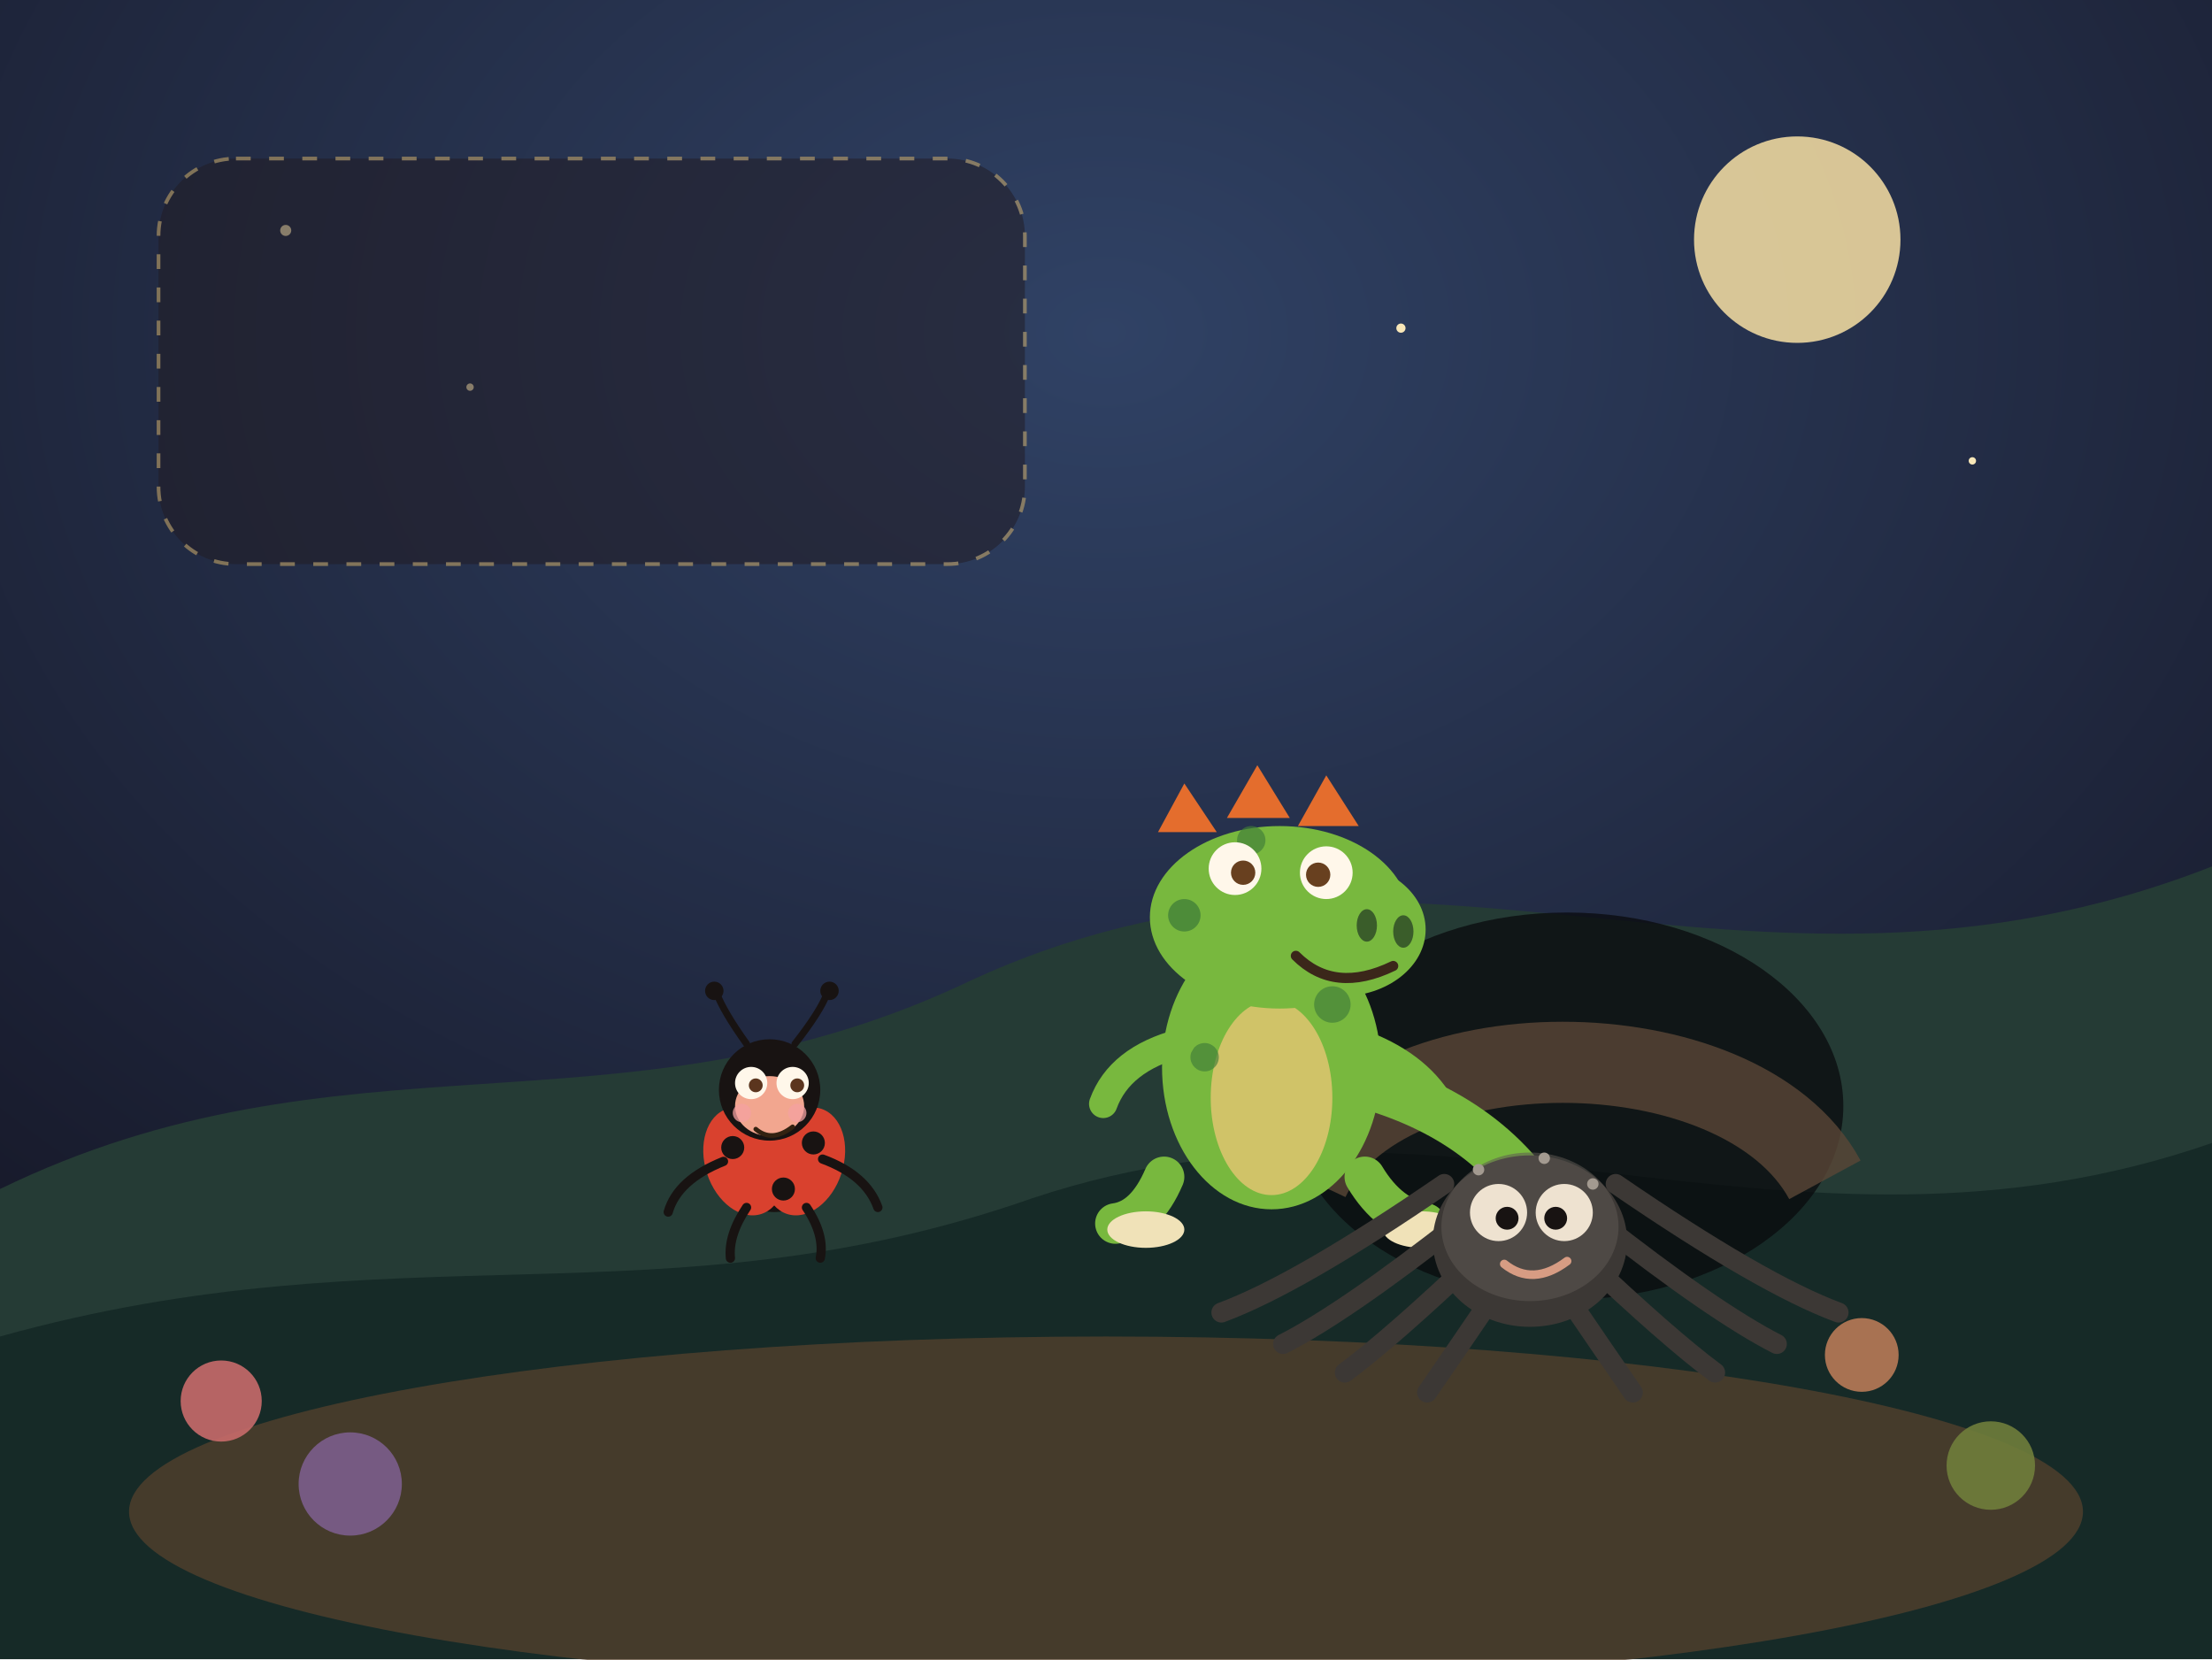
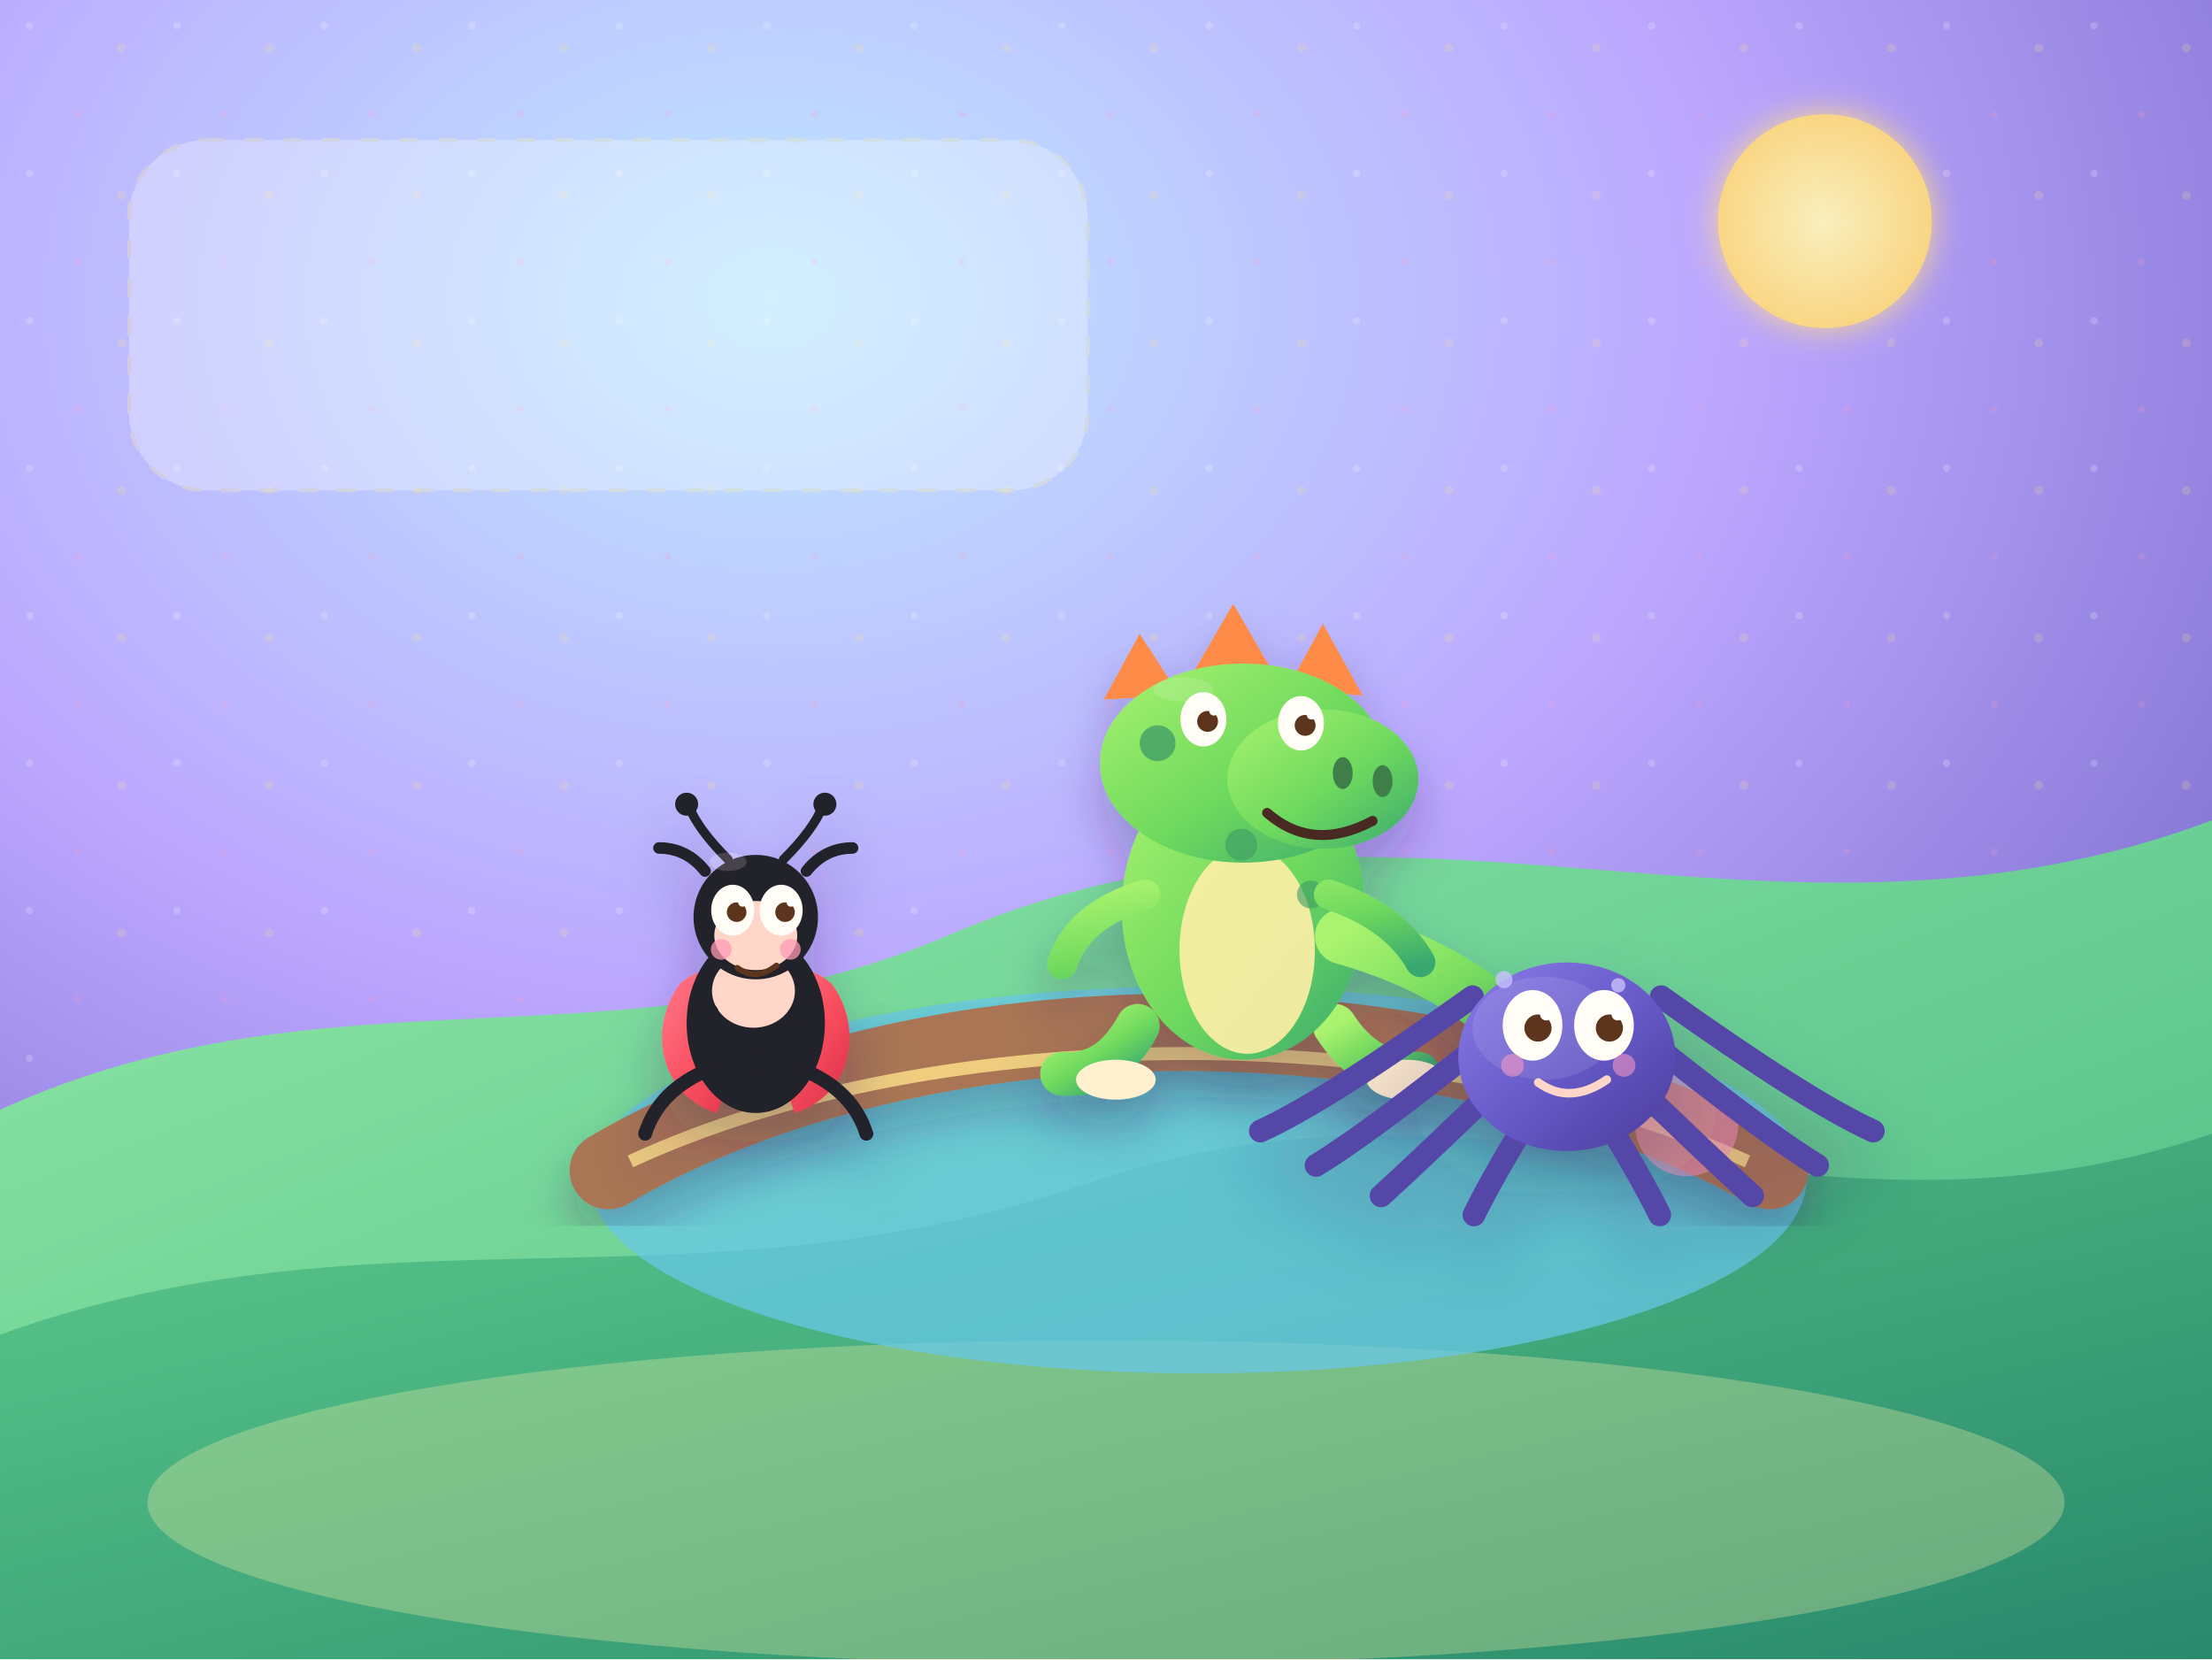
- <svg xmlns="http://www.w3.org/2000/svg" viewBox="0 0 1200 900" role="img" aria-label="Text-free GlimmerTales illustration">
+ <svg xmlns="http://www.w3.org/2000/svg" viewBox="0 0 1200 900" role="img" aria-label="Text-free GlimmerTales reference illustration">
  <defs>
-     <radialGradient id="sky" cx="50%" cy="20%" r="80%">
-       <stop offset="0" stop-color="#304265" />
-       <stop offset="1" stop-color="#151625" />
+     <radialGradient id="skyBubble" cx="35%" cy="18%" r="95%">
+       <stop offset="0" stop-color="#BFE9FF" />
+       <stop offset="0.45" stop-color="#BCA7FF" />
+       <stop offset="1" stop-color="#6157B8" />
    </radialGradient>
-     <filter id="soft">
-       <feGaussianBlur stdDeviation="0.25" />
+     <linearGradient id="meadow" x1="0" y1="0" x2="1" y2="1">
+       <stop offset="0" stop-color="#8FE7A6" />
+       <stop offset="1" stop-color="#47B883" />
+     </linearGradient>
+     <linearGradient id="meadowDark" x1="0" y1="0" x2="1" y2="1">
+       <stop offset="0" stop-color="#5CCB8C" />
+       <stop offset="1" stop-color="#28896C" />
+     </linearGradient>
+     <radialGradient id="moonGlow" cx="50%" cy="50%" r="60%">
+       <stop offset="0" stop-color="#FFF6B8" />
+       <stop offset="1" stop-color="#FFD56E" />
+     </radialGradient>
+     <linearGradient id="daisyShell" x1="0" y1="0" x2="1" y2="1">
+       <stop offset="0" stop-color="#FF7A8A" />
+       <stop offset="0.55" stop-color="#F94E5F" />
+       <stop offset="1" stop-color="#D92D45" />
+     </linearGradient>
+     <linearGradient id="dinoSkin" x1="0" y1="0" x2="1" y2="1">
+       <stop offset="0" stop-color="#A9F36E" />
+       <stop offset="0.55" stop-color="#6ED95E" />
+       <stop offset="1" stop-color="#39A870" />
+     </linearGradient>
+     <linearGradient id="pipFur" x1="0" y1="0" x2="1" y2="1">
+       <stop offset="0" stop-color="#FFC05E" />
+       <stop offset="0.52" stop-color="#FF9238" />
+       <stop offset="1" stop-color="#E46E2E" />
+     </linearGradient>
+     <linearGradient id="itsyFuzz" x1="0" y1="0" x2="1" y2="1">
+       <stop offset="0" stop-color="#8A7CE8" />
+       <stop offset="0.55" stop-color="#6558C6" />
+       <stop offset="1" stop-color="#4A3B99" />
+     </linearGradient>
+     <filter id="softShadow" x="-40%" y="-40%" width="180%" height="180%">
+       <feDropShadow dx="0" dy="14" stdDeviation="12" flood-color="#2C2156" flood-opacity="0.28" />
    </filter>
+     <filter id="glow" x="-60%" y="-60%" width="220%" height="220%">
+       <feGaussianBlur stdDeviation="9" result="blur" />
+       <feMerge>
+         <feMergeNode in="blur" />
+         <feMergeNode in="SourceGraphic" />
+       </feMerge>
+     </filter>
+     <pattern id="sprinkles" width="80" height="80" patternUnits="userSpaceOnUse">
+       <circle cx="16" cy="14" r="2" fill="#FFFFFF" opacity=".35" />
+       <circle cx="66" cy="26" r="2.4" fill="#FFE48A" opacity=".35" />
+       <circle cx="42" cy="62" r="1.9" fill="#FF9BC3" opacity=".35" />
+     </pattern>
  </defs>
-   <rect width="1200" height="900" fill="url(#sky)" />
-   <circle cx="975" cy="130" r="56" fill="#F4DDA2" opacity=".86" />
-   <path d="M0 645 C185 555 335 620 520 535 C760 420 945 570 1200 470 L1200 900 L0 900z" fill="#253B35" />
-   <path d="M0 725 C215 665 360 720 560 650 C785 575 970 700 1200 620 L1200 900 L0 900z" fill="#162A27" />
-   <ellipse cx="600" cy="820" rx="530" ry="95" fill="#57412D" opacity=".72" />
-   <circle cx="155" cy="125" r="3" fill="#F8E7B8" />
-   <circle cx="255" cy="210" r="2" fill="#F8E7B8" />
-   <circle cx="760" cy="178" r="2.5" fill="#F8E7B8" />
-   <circle cx="1070" cy="250" r="2" fill="#F8E7B8" />
-   <g opacity=".9">
-     <circle cx="120" cy="760" r="22" fill="#C86A6A" />
-     <circle cx="1010" cy="735" r="20" fill="#B87A56" />
-     <circle cx="1080" cy="795" r="24" fill="#6F7D3B" />
-     <circle cx="190" cy="805" r="28" fill="#7B5D8C" />
-   </g>
-   <ellipse cx="850" cy="600" rx="150" ry="105" fill="#08090C" opacity=".74" />
-   <path d="M710 640 C750 555 944 555 990 640" stroke="#5A4636" stroke-width="44" fill="none" opacity=".8" />
+   <rect width="1200" height="900" fill="url(#skyBubble)" />
+   <rect width="1200" height="900" fill="url(#sprinkles)" opacity=".55" />
+   <circle cx="990" cy="120" r="58" fill="url(#moonGlow)" opacity=".92" filter="url(#glow)" />
+   <path d="M0 602 C180 520 340 584 520 505 C760 405 960 535 1200 445 L1200 900 L0 900z" fill="url(#meadow)" />
+   <path d="M0 724 C205 650 375 715 590 642 C810 565 980 690 1200 615 L1200 900 L0 900z" fill="url(#meadowDark)" />
+   <ellipse cx="600" cy="815" rx="520" ry="88" fill="#FFF1A6" opacity=".30" />
+   <ellipse cx="650" cy="640" rx="330" ry="105" fill="#67C8E8" opacity=".74" />
+   <path d="M330 635 C500 535 780 535 960 635" stroke="#A97454" stroke-width="42" fill="none" stroke-linecap="round" filter="url(#softShadow)" />
+   <path d="M342 630 C510 552 775 552 948 630" stroke="#FFE48A" stroke-width="7" fill="none" opacity=".8" />
+   <circle cx="915" cy="610" r="28" fill="#FF9BC3" opacity=".55" />
  <g>
-     <g class="daisy" transform="translate(420 610) scale(1.25)">
-       <ellipse cx="0" cy="10" rx="24" ry="28" fill="#181312" />
-       <ellipse cx="-13" cy="16" rx="17" ry="24" fill="#D9412E" transform="rotate(-18 -13 16)" />
-       <ellipse cx="13" cy="16" rx="17" ry="24" fill="#D9412E" transform="rotate(18 13 16)" />
-       <circle cx="-18" cy="10" r="5" fill="#181312" />
-       <circle cx="4" cy="28" r="5" fill="#181312" />
-       <circle cx="17" cy="8" r="5" fill="#181312" />
-       <circle cx="-2" cy="-15" r="22" fill="#181312" />
-       <ellipse cx="-2" cy="-8" rx="15" ry="13" fill="#F2A68F" />
-       <circle cx="-10" cy="-18" r="7" fill="#FFF7EA" />
-       <circle cx="8" cy="-18" r="7" fill="#FFF7EA" />
-       <circle cx="-8" cy="-17" r="3" fill="#5B351E" />
-       <circle cx="10" cy="-17" r="3" fill="#5B351E" />
-       <circle cx="-14" cy="-5" r="4" fill="#F4A0A0" opacity=".75" />
-       <circle cx="10" cy="-5" r="4" fill="#F4A0A0" opacity=".75" />
-       <path d="M-8 2 Q-1 8 8 1" fill="none" stroke="#321" stroke-width="2" stroke-linecap="round" />
-       <path d="M-12 -35 Q-22 -49 -25 -57" fill="none" stroke="#181312" stroke-width="3" stroke-linecap="round" />
-       <path d="M9 -35 Q20 -49 23 -57" fill="none" stroke="#181312" stroke-width="3" stroke-linecap="round" />
-       <circle cx="-26" cy="-58" r="4" fill="#181312" />
-       <circle cx="24" cy="-58" r="4" fill="#181312" />
-       <path d="M-22 16 q-20 8 -24 22" stroke="#181312" stroke-width="4" fill="none" stroke-linecap="round" />
-       <path d="M21 15 q19 7 24 21" stroke="#181312" stroke-width="4" fill="none" stroke-linecap="round" />
-       <path d="M-12 36 q-8 12 -7 22" stroke="#181312" stroke-width="4" fill="none" stroke-linecap="round" />
-       <path d="M14 36 q8 12 6 22" stroke="#181312" stroke-width="4" fill="none" stroke-linecap="round" />
+     <g transform="translate(410 520) scale(1.25)" filter="url(#softShadow)">
+       <path d="M-33 11 C-47 30 -42 59 -17 67 C-8 45 -4 25 0 5 C-12 2 -24 3 -33 11z" fill="url(#daisyShell)" />
+       <path d="M33 11 C47 30 42 59 17 67 C8 45 4 25 0 5 C12 2 24 3 33 11z" fill="url(#daisyShell)" />
+       <ellipse cx="0" cy="28" rx="30" ry="39" fill="#242029" />
+       <ellipse cx="-1" cy="14" rx="18" ry="16" fill="#FFD6C7" />
+       <circle cx="-21" cy="24" r="5" fill="#242029" />
+       <circle cx="5" cy="45" r="5" fill="#242029" />
+       <circle cx="21" cy="24" r="5" fill="#242029" />
+       <circle cx="0" cy="-18" r="27" fill="#242029" />
+       <ellipse cx="0" cy="-10" rx="18" ry="15" fill="#FFD6C7" />
+       <g>
+         <ellipse cx="-10" cy="-21" rx="9.35" ry="11.05" fill="#FFFDF5" />
+         <circle cx="-8.3" cy="-20.15" r="4.25" fill="#5B351E" />
+         <circle cx="-5.75" cy="-24.4" r="1.87" fill="#FFFFFF" />
+       </g>
+       <g>
+         <ellipse cx="11" cy="-21" rx="9.35" ry="11.05" fill="#FFFDF5" />
+         <circle cx="12.7" cy="-20.15" r="4.25" fill="#5B351E" />
+         <circle cx="15.25" cy="-24.4" r="1.87" fill="#FFFFFF" />
+       </g>
+       <circle cx="-15" cy="-4" r="4.5" fill="#FF9AB5" opacity=".75" />
+       <circle cx="15" cy="-4" r="4.5" fill="#FF9AB5" opacity=".75" />
+       <path d="M-8 4 Q0 10 9 3" fill="none" stroke="#5B351E" stroke-width="2.5" stroke-linecap="round" />
+       <path d="M-12 -43 Q-25 -56 -29 -66" stroke="#242029" stroke-width="4" fill="none" stroke-linecap="round" />
+       <path d="M12 -43 Q25 -56 29 -66" stroke="#242029" stroke-width="4" fill="none" stroke-linecap="round" />
+       <circle cx="-30" cy="-67" r="5" fill="#242029" />
+       <circle cx="30" cy="-67" r="5" fill="#242029" />
+       <path d="M-20 48 q-22 9 -28 28 M20 48 q22 9 28 28" stroke="#242029" stroke-width="6" fill="none" stroke-linecap="round" />
+       <path d="M-22 -38 q-8 -10 -20 -10 M22 -38 q8 -10 20 -10" stroke="#242029" stroke-width="5" fill="none" stroke-linecap="round" />
+       <ellipse cx="-12" cy="-42" rx="8" ry="4" fill="#FFFFFF" opacity=".16" />
    </g>
-     <g class="dino" transform="translate(670 535) scale(1.1)">
-       <ellipse cx="18" cy="40" rx="54" ry="70" fill="#78B83E" />
-       <ellipse cx="18" cy="55" rx="30" ry="48" fill="#D9C46D" opacity=".9" />
-       <ellipse cx="22" cy="-34" rx="64" ry="45" fill="#78B83E" />
-       <ellipse cx="52" cy="-28" rx="42" ry="33" fill="#78B83E" />
-       <circle cx="-25" cy="-35" r="8" fill="#3F7D37" opacity=".75" />
-       <circle cx="8" cy="-72" r="7" fill="#3F7D37" opacity=".65" />
-       <circle cx="48" cy="9" r="9" fill="#3F7D37" opacity=".65" />
-       <circle cx="-15" cy="35" r="7" fill="#3F7D37" opacity=".65" />
-       <path d="M-38 -76 l13 -24 l16 24z M-4 -83 l15 -26 l16 26z M31 -79 l14 -25 l16 25z" fill="#E46D2D" />
-       <path d="M-35 94 q-9 21 -24 23" stroke="#78B83E" stroke-width="20" fill="none" stroke-linecap="round" />
-       <path d="M64 94 q12 20 30 23" stroke="#78B83E" stroke-width="20" fill="none" stroke-linecap="round" />
-       <ellipse cx="-44" cy="120" rx="19" ry="9" fill="#F0E2B8" />
-       <ellipse cx="92" cy="120" rx="19" ry="9" fill="#F0E2B8" />
-       <circle cx="0" cy="-58" r="13" fill="#FFF7EA" />
-       <circle cx="45" cy="-56" r="13" fill="#FFF7EA" />
-       <circle cx="4" cy="-56" r="6" fill="#68401F" />
-       <circle cx="41" cy="-55" r="6" fill="#68401F" />
-       <ellipse cx="65" cy="-30" rx="5" ry="8" fill="#3A5D2A" />
-       <ellipse cx="83" cy="-27" rx="5" ry="8" fill="#3A5D2A" />
-       <path d="M30 -15 Q49 4 78 -10" fill="none" stroke="#3B271A" stroke-width="5" stroke-linecap="round" />
-       <path d="M-27 28 q-30 8 -38 30" stroke="#78B83E" stroke-width="14" fill="none" stroke-linecap="round" />
-       <path d="M61 28 q28 10 40 30" stroke="#78B83E" stroke-width="14" fill="none" stroke-linecap="round" />
-       <path d="M65 48 q66 19 92 72" stroke="#78B83E" stroke-width="25" fill="none" stroke-linecap="round" />
+     <g transform="translate(655 455) scale(1.08)" filter="url(#softShadow)">
+       <path d="M-35 94 q-14 26 -38 24" stroke="url(#dinoSkin)" stroke-width="22" fill="none" stroke-linecap="round" />
+       <path d="M64 94 q16 25 42 24" stroke="url(#dinoSkin)" stroke-width="22" fill="none" stroke-linecap="round" />
+       <ellipse cx="18" cy="35" rx="61" ry="76" fill="url(#dinoSkin)" />
+       <ellipse cx="20" cy="56" rx="34" ry="52" fill="#FFF0A7" opacity=".9" />
+       <path d="M-52 -70 L-34 -103 L-14 -72 M-8 -82 L13 -118 L35 -80 M40 -75 L58 -108 L78 -72" fill="#FF8B4A" />
+       <ellipse cx="18" cy="-38" rx="72" ry="50" fill="url(#dinoSkin)" />
+       <ellipse cx="58" cy="-30" rx="48" ry="35" fill="url(#dinoSkin)" />
+       <circle cx="-25" cy="-48" r="9" fill="#3E9B65" opacity=".75" />
+       <circle cx="17" cy="3" r="8" fill="#3E9B65" opacity=".60" />
+       <circle cx="52" cy="28" r="7" fill="#3E9B65" opacity=".60" />
+       <g>
+         <ellipse cx="-2" cy="-60" rx="11.55" ry="13.65" fill="#FFFDF5" />
+         <circle cx="0.1" cy="-58.95" r="5.25" fill="#5B351E" />
+         <circle cx="3.25" cy="-64.2" r="2.31" fill="#FFFFFF" />
+       </g>
+       <g>
+         <ellipse cx="47" cy="-58" rx="11.55" ry="13.65" fill="#FFFDF5" />
+         <circle cx="49.1" cy="-56.95" r="5.25" fill="#5B351E" />
+         <circle cx="52.25" cy="-62.2" r="2.31" fill="#FFFFFF" />
+       </g>
+       <ellipse cx="68" cy="-33" rx="5" ry="8" fill="#407E4A" />
+       <ellipse cx="88" cy="-29" rx="5" ry="8" fill="#407E4A" />
+       <path d="M30 -13 Q53 7 83 -9" fill="none" stroke="#4A2B23" stroke-width="5" stroke-linecap="round" />
+       <path d="M68 49 q72 20 105 70" stroke="url(#dinoSkin)" stroke-width="28" fill="none" stroke-linecap="round" />
+       <ellipse cx="-46" cy="121" rx="20" ry="10" fill="#FFF0CF" />
+       <ellipse cx="100" cy="121" rx="20" ry="10" fill="#FFF0CF" />
+       <path d="M-31 28 q-34 10 -42 35 M61 28 q33 11 46 34" stroke="url(#dinoSkin)" stroke-width="15" fill="none" stroke-linecap="round" />
+       <ellipse cx="-12" cy="-75" rx="15" ry="6" fill="#FFFFFF" opacity=".14" />
    </g>
-     <g class="itsy" transform="translate(830 650) scale(1.55)">
-       <path d="M-30 -5 q-51.0 35 -78.0 45" stroke="#3C3835" stroke-width="7" fill="none" stroke-linecap="round" />
-       <path d="M-24 8 q-40.8 32 -62.4 43" stroke="#3C3835" stroke-width="7" fill="none" stroke-linecap="round" />
-       <path d="M-18 20 q-30.6 29 -46.8 41" stroke="#3C3835" stroke-width="7" fill="none" stroke-linecap="round" />
-       <path d="M-10 30 q-17.0 25 -26.0 38" stroke="#3C3835" stroke-width="7" fill="none" stroke-linecap="round" />
-       <path d="M30 -5 q51.0 35 78.0 45" stroke="#3C3835" stroke-width="7" fill="none" stroke-linecap="round" />
-       <path d="M24 8 q40.8 32 62.4 43" stroke="#3C3835" stroke-width="7" fill="none" stroke-linecap="round" />
-       <path d="M18 20 q30.6 29 46.8 41" stroke="#3C3835" stroke-width="7" fill="none" stroke-linecap="round" />
-       <path d="M10 30 q17.0 25 26.0 38" stroke="#3C3835" stroke-width="7" fill="none" stroke-linecap="round" />
-       <ellipse cx="0" cy="15" rx="34" ry="30" fill="#3C3835" />
-       <ellipse cx="0" cy="10" rx="31" ry="26" fill="#5D5752" opacity=".55" />
-       <circle cx="-11" cy="5" r="10" fill="#EEE2D0" />
-       <circle cx="12" cy="5" r="10" fill="#EEE2D0" />
-       <circle cx="-8" cy="7" r="4" fill="#181312" />
-       <circle cx="9" cy="7" r="4" fill="#181312" />
-       <path d="M-9 23 Q1 31 13 22" stroke="#D79C83" stroke-width="3" fill="none" stroke-linecap="round" />
-       <circle cx="-18" cy="-10" r="2" fill="#A39A90" />
-       <circle cx="22" cy="-5" r="2" fill="#A39A90" />
-       <circle cx="5" cy="-14" r="2" fill="#A39A90" />
+     <g transform="translate(850 550) scale(1.55)" filter="url(#softShadow)">
+       <path d="M-33 -6 q-51.15 36.5 -74.25 47" stroke="#5547A8" stroke-width="8" fill="none" stroke-linecap="round" />
+       <path d="M-27 8 q-41.85 33.5 -60.75 45" stroke="#5547A8" stroke-width="8" fill="none" stroke-linecap="round" />
+       <path d="M-20 21 q-31 30 -45 42.667" stroke="#5547A8" stroke-width="8" fill="none" stroke-linecap="round" />
+       <path d="M-10 31 q-15.5 25 -22.5 39.333" stroke="#5547A8" stroke-width="8" fill="none" stroke-linecap="round" />
+       <path d="M33 -6 q51.15 36.5 74.25 47" stroke="#5547A8" stroke-width="8" fill="none" stroke-linecap="round" />
+       <path d="M27 8 q41.85 33.5 60.75 45" stroke="#5547A8" stroke-width="8" fill="none" stroke-linecap="round" />
+       <path d="M20 21 q31 30 45 42.667" stroke="#5547A8" stroke-width="8" fill="none" stroke-linecap="round" />
+       <path d="M10 31 q15.5 25 22.5 39.333" stroke="#5547A8" stroke-width="8" fill="none" stroke-linecap="round" />
+       <ellipse cx="0" cy="15" rx="38" ry="33" fill="url(#itsyFuzz)" />
+       <ellipse cx="-8" cy="5" rx="25" ry="18" fill="#FFFFFF" opacity=".10" />
+       <g>
+         <ellipse cx="-12" cy="4" rx="10.45" ry="12.35" fill="#FFFDF5" />
+         <circle cx="-10.1" cy="4.95" r="4.75" fill="#5B351E" />
+         <circle cx="-7.25" cy="0.2" r="2.09" fill="#FFFFFF" />
+       </g>
+       <g>
+         <ellipse cx="13" cy="4" rx="10.45" ry="12.35" fill="#FFFDF5" />
+         <circle cx="14.9" cy="4.95" r="4.75" fill="#5B351E" />
+         <circle cx="17.75" cy="0.2" r="2.09" fill="#FFFFFF" />
+       </g>
+       <circle cx="-19" cy="18" r="4" fill="#FF9BC3" opacity=".55" />
+       <circle cx="20" cy="18" r="4" fill="#FF9BC3" opacity=".55" />
+       <path d="M-10 24 Q1 32 14 23" stroke="#FFD6C7" stroke-width="3" fill="none" stroke-linecap="round" />
+       <circle cx="-22" cy="-12" r="3" fill="#C8C1FF" opacity=".8" />
+       <circle cx="18" cy="-10" r="2.5" fill="#C8C1FF" opacity=".8" />
    </g>
  </g>
-   <rect x="86" y="86" width="470" height="220" rx="42" fill="#201A23" opacity=".52" stroke="#D9B56B" stroke-width="2" stroke-dasharray="8 10" />
+   <rect x="70" y="76" width="520" height="190" rx="42" fill="#FFFFFF" opacity=".30" stroke="#FFF2A0" stroke-width="2" stroke-dasharray="10 11" />
</svg>
